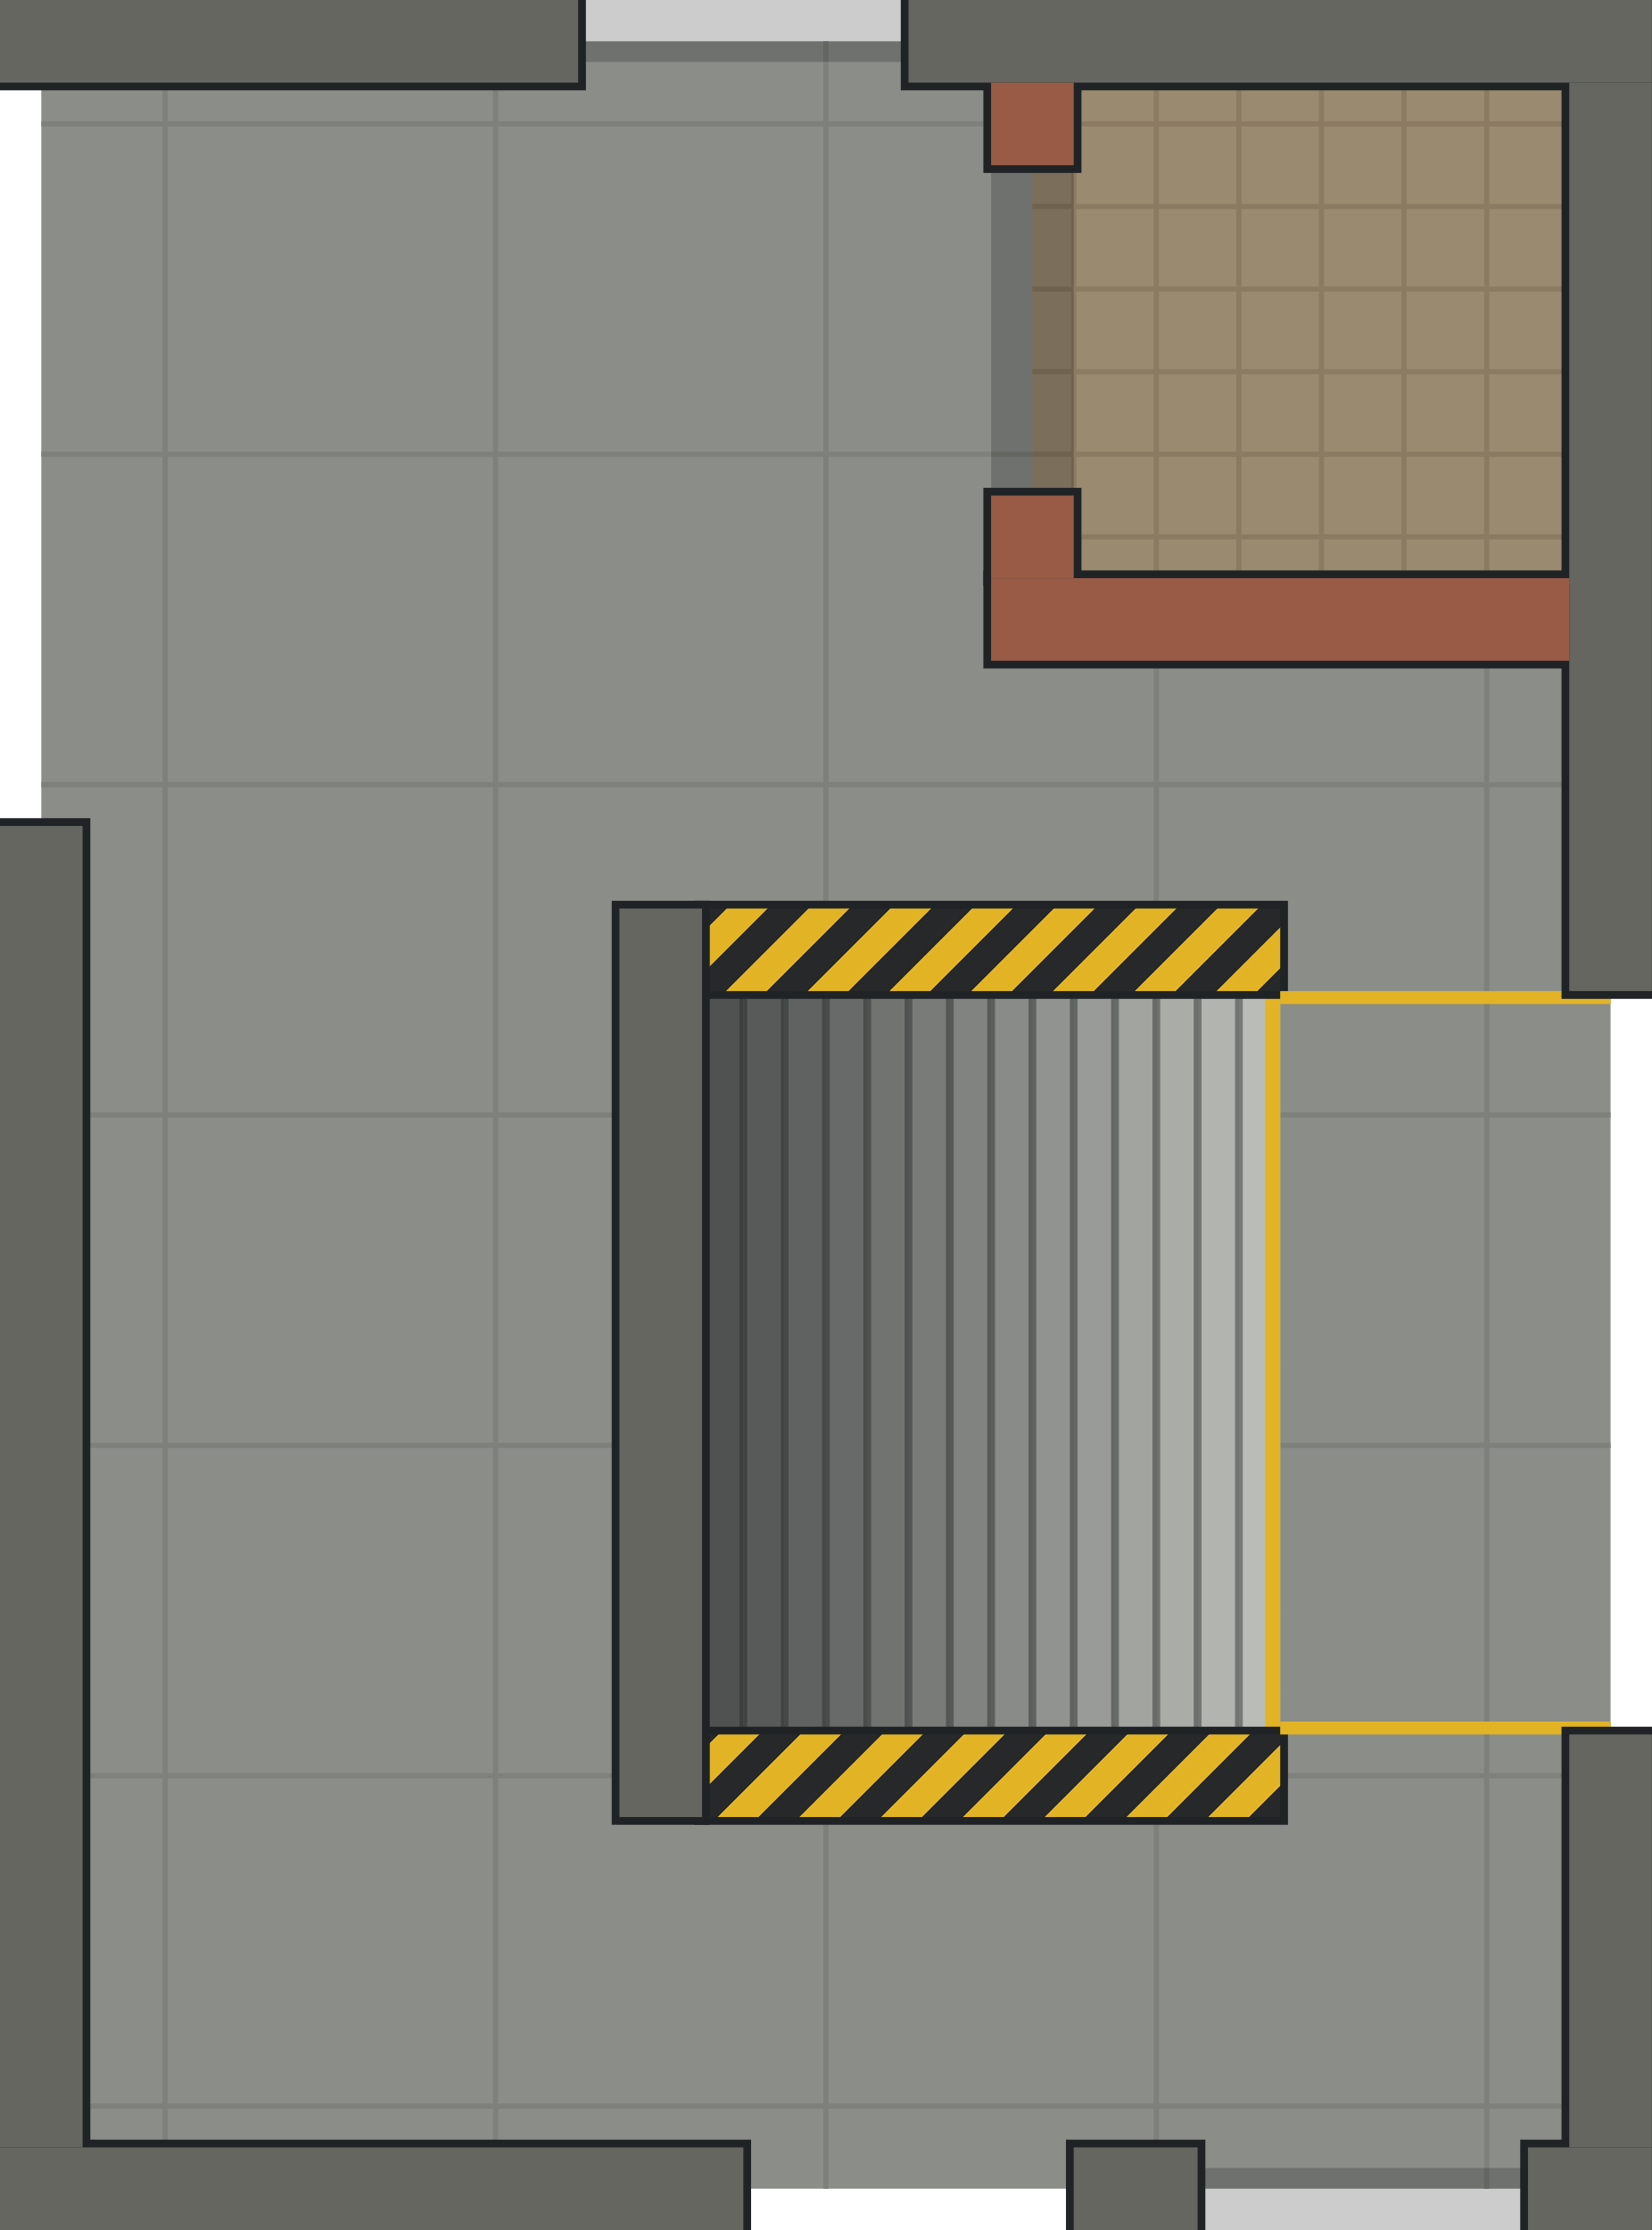
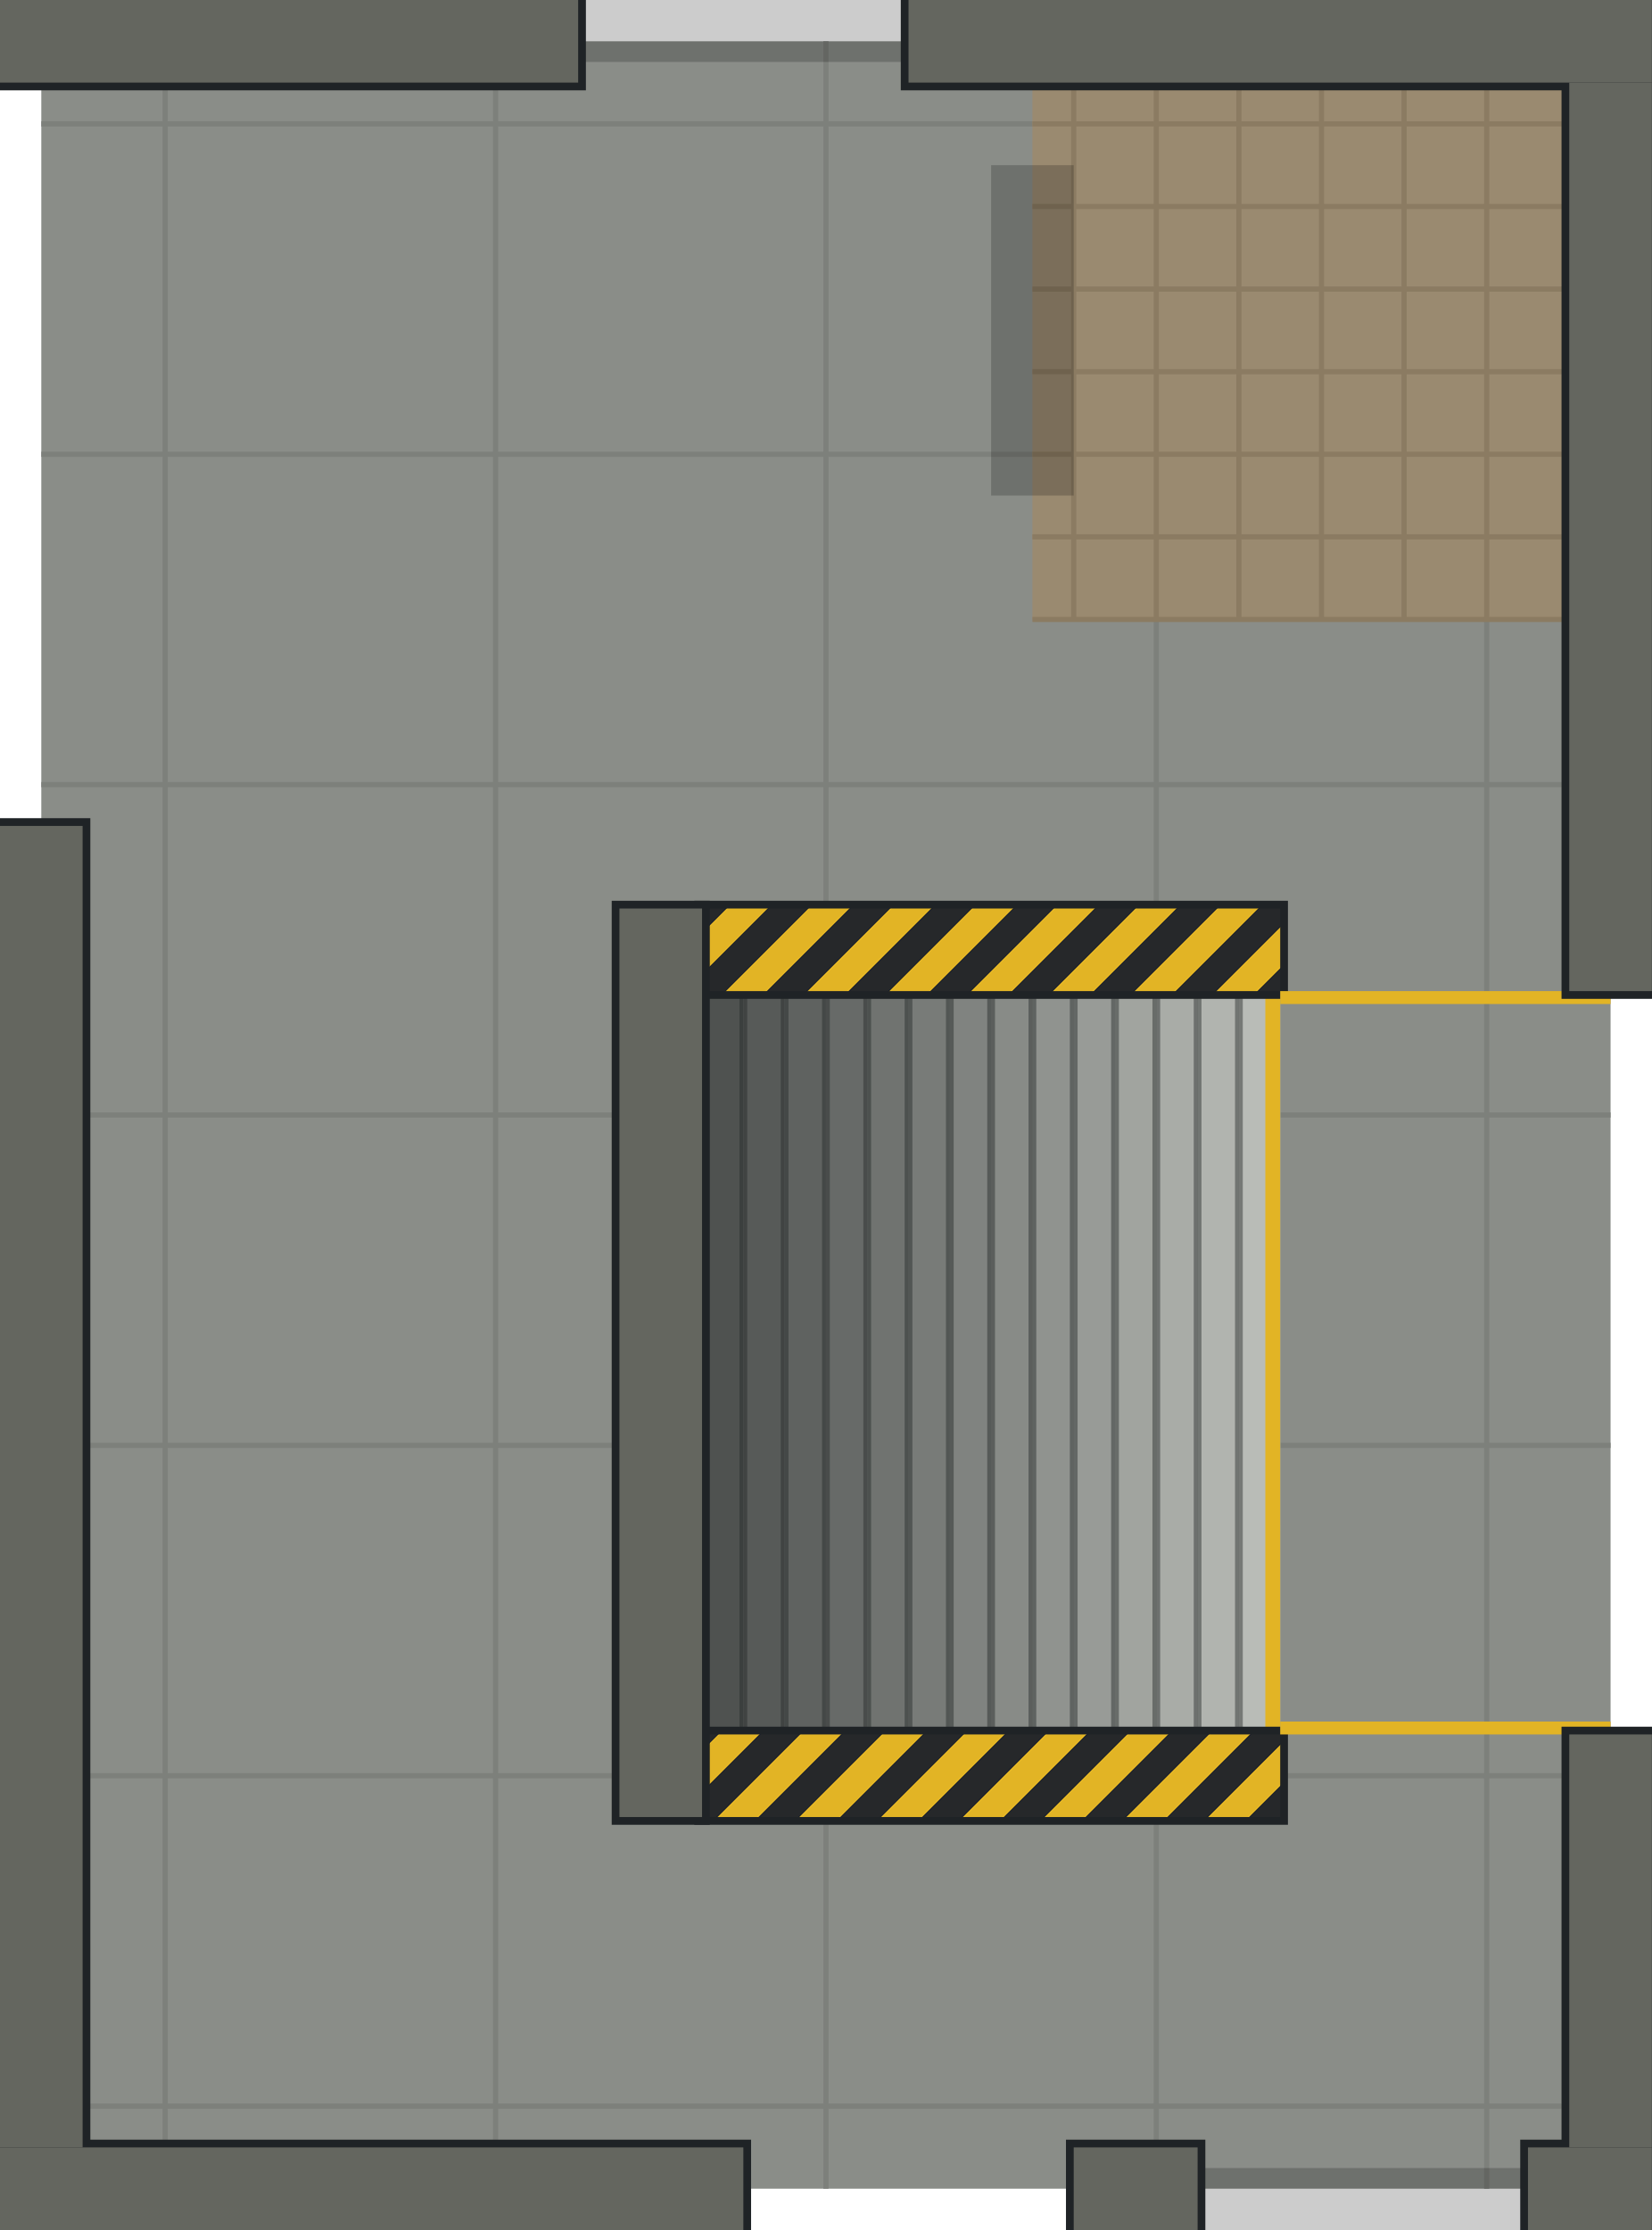
<svg xmlns="http://www.w3.org/2000/svg" width="640" height="864" viewBox="0 0 640 864">
  <rect x="16" y="16" width="608" height="832" fill="#8a8d88" />
  <path d="M64 16V848M192 16V848M320 16V848M448 16V848M576 16V848M16 816H624M16 688H624M16 560H624M16 432H624M16 304H624M16 176H624M16 48H624" stroke="#7d807b" stroke-width="2" fill="none" />
  <rect x="400" y="16" width="224" height="224" fill="#9a8a70" />
  <path d="M416 16V240M448 16V240M480 16V240M512 16V240M544 16V240M576 16V240M608 16V240M400 240H624M400 208H624M400 176H624M400 144H624M400 112H624M400 80H624M400 48H624" stroke="#8b7b62" stroke-width="2" fill="none" />
  <rect x="272" y="384" width="224" height="288" fill="#8e918d" />
  <path d="M288 384V672M320 384V672M352 384V672M384 384V672M416 384V672M448 384V672M480 384V672M272 656H496M272 624H496M272 592H496M272 560H496M272 528H496M272 496H496M272 464H496M272 432H496M272 400H496" stroke="#8e918d" stroke-width="2" fill="none" />
  <rect x="480" y="384" width="16" height="288" fill="#b9bcb7" />
  <rect x="464" y="384" width="16" height="288" fill="#b1b4af" />
  <rect x="448" y="384" width="16" height="288" fill="#a9aca7" />
  <rect x="432" y="384" width="16" height="288" fill="#a1a49f" />
  <rect x="416" y="384" width="16" height="288" fill="#989b97" />
  <rect x="400" y="384" width="16" height="288" fill="#90938f" />
  <rect x="384" y="384" width="16" height="288" fill="#888b87" />
  <rect x="368" y="384" width="16" height="288" fill="#808380" />
  <rect x="352" y="384" width="16" height="288" fill="#787b78" />
  <rect x="336" y="384" width="16" height="288" fill="#707370" />
  <rect x="320" y="384" width="16" height="288" fill="#676a68" />
  <rect x="304" y="384" width="16" height="288" fill="#5f6260" />
  <rect x="288" y="384" width="16" height="288" fill="#575a58" />
  <rect x="272" y="384" width="16" height="288" fill="#4f5250" />
  <path d="M480 384V672M464 384V672M448 384V672M432 384V672M416 384V672M400 384V672M384 384V672M368 384V672M352 384V672M336 384V672M320 384V672M304 384V672M288 384V672" stroke="#25282a" stroke-opacity="0.45" stroke-width="3" fill="none" />
  <rect x="490.24" y="384" width="5.76" height="288" fill="#e2b425" />
  <rect x="269" y="669" width="230" height="38" fill="#1f2326" />
  <rect x="269" y="349" width="230" height="38" fill="#1f2326" />
  <defs>
    <pattern id="garage-rail-0" patternUnits="userSpaceOnUse" width="22.4" height="22.4" patternTransform="rotate(45)">
      <rect width="22.4" height="22.4" fill="#26282a" />
      <rect width="11.2" height="22.4" fill="#e2b425" />
    </pattern>
  </defs>
  <rect x="272" y="672" width="224" height="32" fill="url(#garage-rail-0)" />
  <defs>
    <pattern id="garage-rail-1" patternUnits="userSpaceOnUse" width="22.4" height="22.4" patternTransform="rotate(45)">
      <rect width="22.4" height="22.4" fill="#26282a" />
      <rect width="11.2" height="22.4" fill="#e2b425" />
    </pattern>
  </defs>
  <rect x="272" y="352" width="224" height="32" fill="url(#garage-rail-1)" />
  <path d="M496 669.5L624 669.5" stroke="#e2b425" stroke-width="5" fill="none" />
  <path d="M496 386.5L624 386.5" stroke="#e2b425" stroke-width="5" fill="none" />
  <rect x="224" y="-8" width="128" height="32" fill="#00000033" />
  <rect x="464" y="840" width="128" height="32" fill="#00000033" />
  <rect x="384" y="64" width="32" height="128" fill="#00000033" />
  <rect x="-3" y="-3" width="230" height="38" fill="#1f2326" />
  <rect x="349" y="-3" width="294" height="38" fill="#1f2326" />
  <rect x="-3" y="829" width="294" height="38" fill="#1f2326" />
  <rect x="413" y="829" width="54" height="38" fill="#1f2326" />
  <rect x="589" y="829" width="54" height="38" fill="#1f2326" />
  <rect x="-3" y="317" width="38" height="518" fill="#1f2326" />
  <rect x="605" y="669" width="38" height="166" fill="#1f2326" />
  <rect x="605" y="29" width="38" height="358" fill="#1f2326" />
  <rect x="237" y="349" width="38" height="358" fill="#1f2326" />
-   <rect x="381" y="221" width="230" height="38" fill="#1f2326" />
-   <rect x="381" y="189" width="38" height="38" fill="#1f2326" />
-   <rect x="381" y="29" width="38" height="38" fill="#1f2326" />
  <rect x="0" y="0" width="224" height="32" fill="#64665f" />
  <rect x="352" y="0" width="288" height="32" fill="#64665f" />
  <rect x="0" y="832" width="288" height="32" fill="#64665f" />
  <rect x="416" y="832" width="48" height="32" fill="#64665f" />
  <rect x="592" y="832" width="48" height="32" fill="#64665f" />
  <rect x="0" y="320" width="32" height="512" fill="#64665f" />
  <rect x="608" y="672" width="32" height="160" fill="#64665f" />
  <rect x="608" y="32" width="32" height="352" fill="#64665f" />
  <rect x="240" y="352" width="32" height="352" fill="#64665f" />
-   <rect x="384" y="224" width="224" height="32" fill="#9a5b46" />
-   <rect x="384" y="192" width="32" height="32" fill="#9a5b46" />
-   <rect x="384" y="32" width="32" height="32" fill="#9a5b46" />
</svg>
